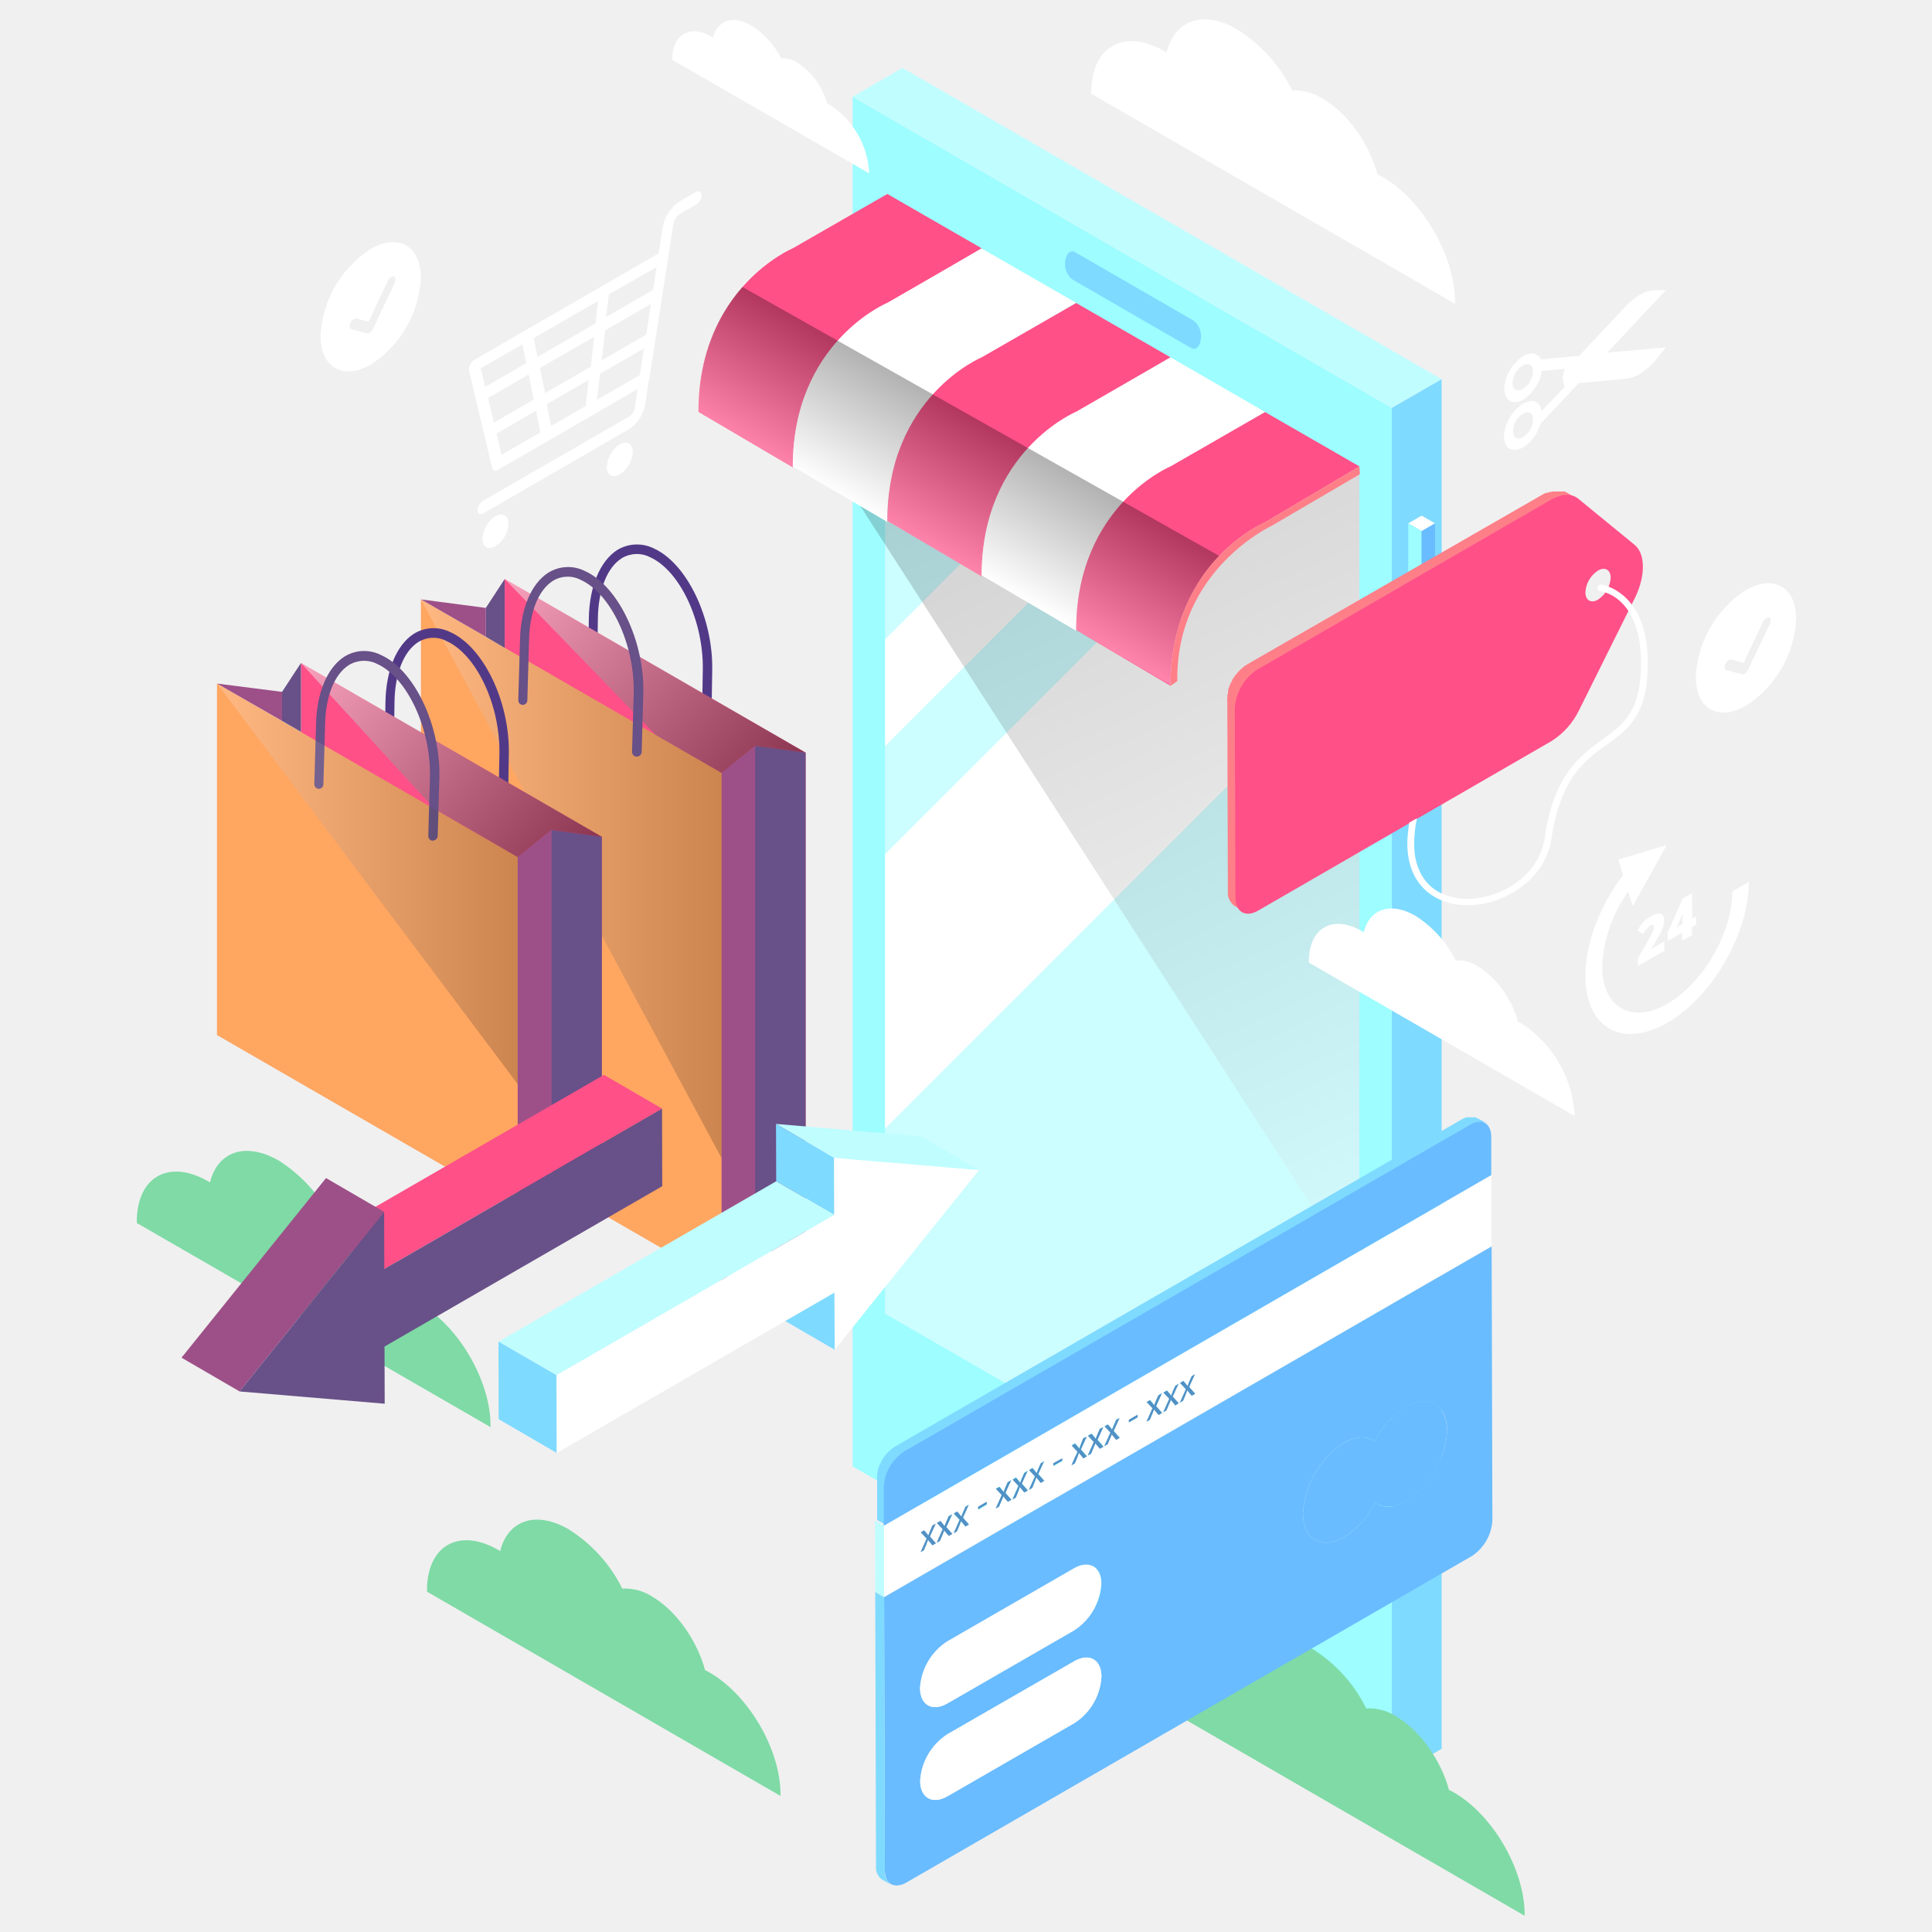
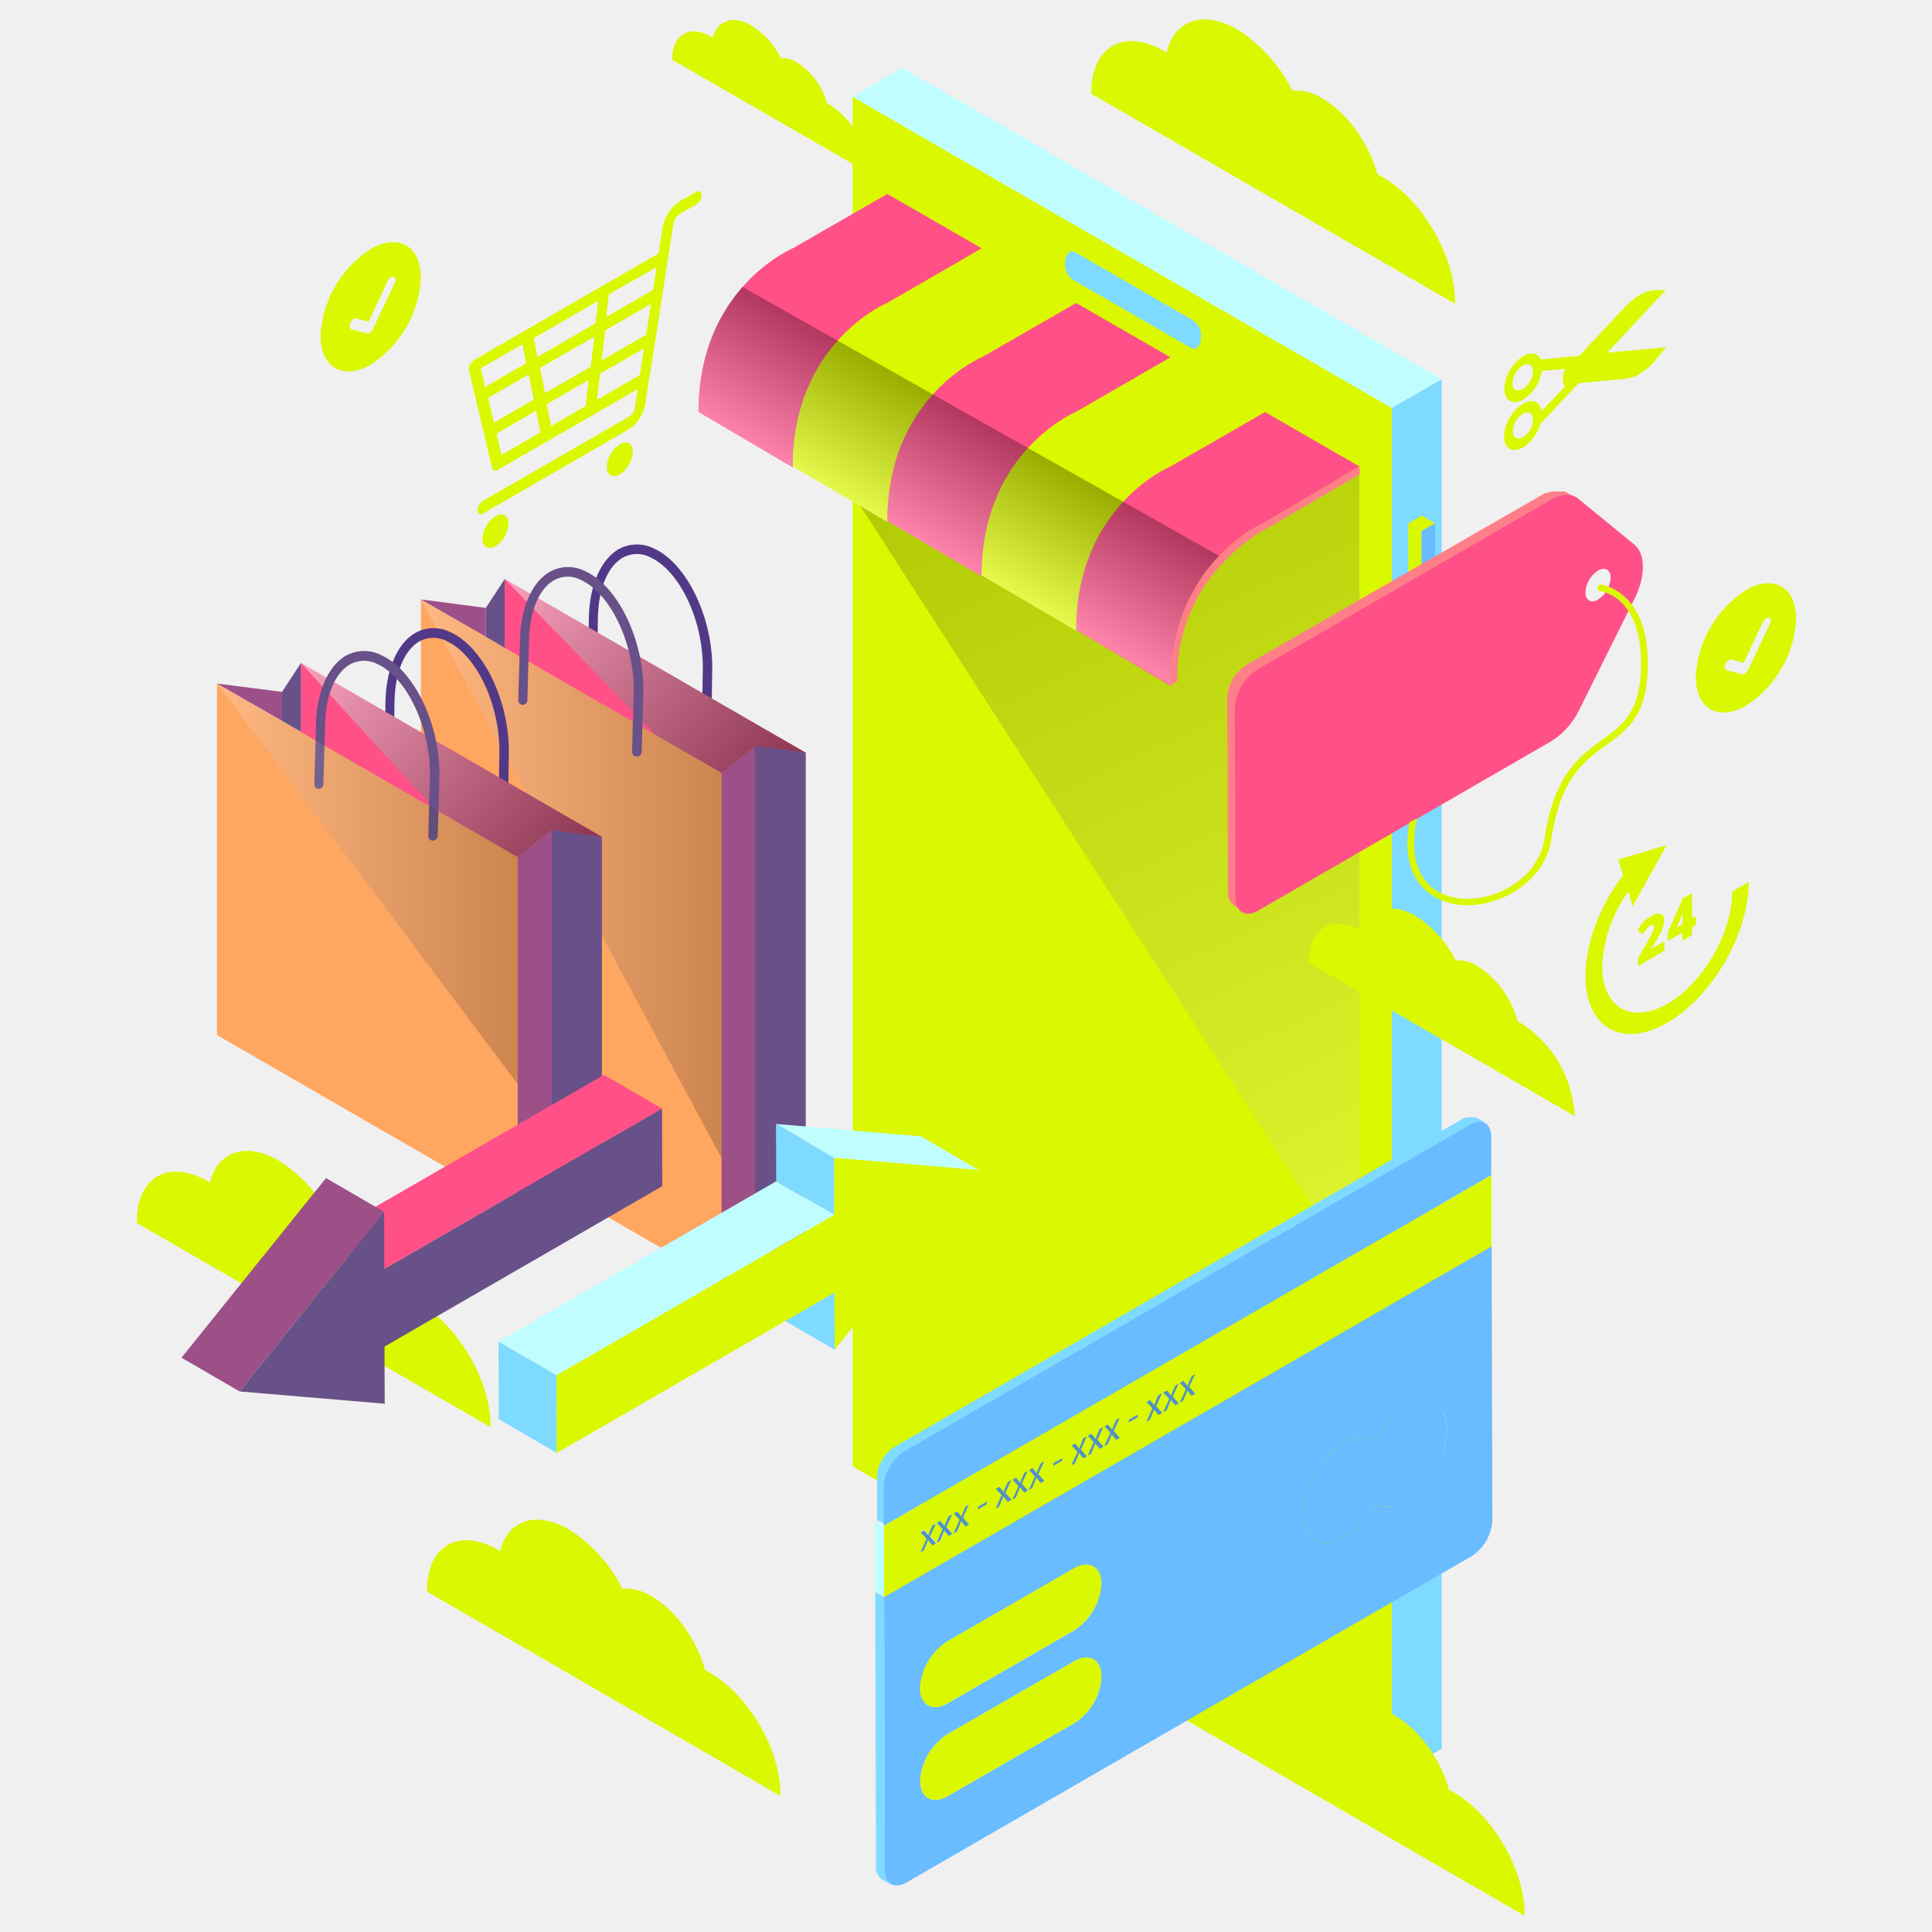
<svg xmlns="http://www.w3.org/2000/svg" xmlns:xlink="http://www.w3.org/1999/xlink" version="1.1" id="Layer_1" x="0px" y="0px" viewBox="0 0 1024 1024" style="enable-background:new 0 0 1024 1024;" xml:space="preserve">
  <style type="text/css">
- 	.st0{fill:#7FDAA6;}
- 	.st1{fill:#9DFDFF;}
- 	.st2{fill:#CCFDFF;}
- 	.st3{fill:#FFFFFF;}
+ 	.st0{fill:#DAF800;}
+ 	.st1{fill:#DAF800;}
+ 	.st2{fill:#DAF800;}
+ 	.st3{fill:#DAF800;}
	.st4{fill:#C0FDFF;}
	.st5{fill:#7FDAFF;}
	.st6{fill:#69BCFF;}
	.st7{fill:#7FC4FF;}
	.st8{opacity:0.2;fill:url(#SVGID_1_);enable-background:new    ;}
	.st9{fill:#FF5088;}
	.st10{fill:#FF7F88;}
	.st11{opacity:0.3;fill:url(#SVGID_00000155853517877392968950000016980123731847174044_);enable-background:new    ;}
	.st12{fill:#523988;}
	.st13{fill:#FFA661;}
	.st14{fill:#9D5088;}
	.st15{fill:#685088;}
	.st16{opacity:0.2;fill:url(#SVGID_00000050646225966445888110000001022493879787323787_);enable-background:new    ;}
	.st17{opacity:0.5;fill:url(#SVGID_00000005244964666313711190000003003995453252781488_);enable-background:new    ;}
	.st18{opacity:0.5;fill:url(#SVGID_00000152254645343662455110000010819329973685263776_);enable-background:new    ;}
	.st19{opacity:0.2;fill:url(#SVGID_00000057122134319566713060000003940386109186737844_);enable-background:new    ;}
	.st20{clip-path:url(#SVGID_00000132058678474382972190000003755129054664145037_);}
	.st21{fill:#CCCCCC;}
	.st22{fill:#C7C7C7;}
	.st23{fill:#C2C2C2;}
	.st24{fill:#BDBDBD;}
	.st25{fill:#B8B8B8;}
	.st26{fill:#B3B3B3;}
	.st27{fill:#ADADAD;}
	.st28{fill:#A8A8A8;}
	.st29{fill:#A3A3A3;}
	.st30{fill:#9E9E9E;}
	.st31{fill:#5AA2DB;}
	.st32{fill:#DBDBDB;}
	.st33{fill:#5191C5;}
</style>
  <g>
    <g id="OBJECTS">
      <g>
        <path class="st0" d="M147.7,615.1c12.1,7.7,22,18.5,28.3,31.4c5.5-0.3,10.9,1.1,15.5,4c13.1,7.6,24.1,23.4,28.4,39.2     c0.9,0.4,1.8,0.9,2.7,1.4c20.7,12,37.5,41,37.4,64.7c0,0.2,0,0.4,0,0.6L72.5,648.2v-0.6c0-23.8,16.9-33.4,37.6-21.6l1.2,0.7     C115.3,610.4,130.1,605,147.7,615.1z" />
        <g>
          <g>
            <polygon class="st1" points="451.9,777.2 451.9,51.3 737.7,216.2 737.7,942.1      " />
            <polygon class="st2" points="469.1,696.3 469.1,102.4 720.5,247.6 720.5,841.5      " />
            <path class="st3" d="M619,189L469.1,338.9v56.6l185.8-185.8L619,189z M691.2,230.7L469.1,452.7v145.5l251.4-251.4v-99.2       L691.2,230.7z" />
            <polygon class="st4" points="451.9,51.3 478.3,36 764.1,201 737.7,216.2      " />
            <polygon class="st5" points="764.1,201 764.1,926.9 737.7,942.1 737.7,216.2      " />
            <g>
              <polygon class="st3" points="753.5,349.4 760.6,353.6 753.5,357.7 746.4,353.6       " />
              <polygon class="st1" points="746.4,353.6 746.4,369.2 753.5,373.3 753.5,357.7       " />
              <polygon class="st6" points="760.6,353.6 760.6,369.2 753.5,373.3 753.5,357.7       " />
            </g>
            <g>
              <polygon class="st3" points="753.5,311.4 760.6,315.5 753.5,319.6 746.4,315.5       " />
              <polygon class="st1" points="746.4,315.5 746.4,351 753.5,355.1 753.5,319.6       " />
              <polygon class="st6" points="760.6,315.5 760.6,351 753.5,355.1 753.5,319.6       " />
            </g>
            <g>
              <polygon class="st3" points="753.5,273.3 760.6,277.4 753.5,281.5 746.4,277.4       " />
              <polygon class="st1" points="746.4,277.4 746.4,312.9 753.5,317 753.5,281.5       " />
              <polygon class="st6" points="760.6,277.4 760.6,312.9 753.5,317 753.5,281.5       " />
            </g>
            <g>
              <path class="st7" d="M597.5,805.8c-0.9,15.8-11.8,26.3-24.3,23.5c-12.5-2.8-21.9-18-20.9-33.7c1-15.8,11.8-26.3,24.3-23.4        C589.1,774.9,598.5,790,597.5,805.8z" />
              <path class="st3" d="M593.4,804.9c-0.8,12.9-9.7,21.6-19.9,19.1c-10.2-2.5-18-14.6-17-27.5c0.9-12.9,9.6-21.6,19.9-19.1        C586.5,779.8,594.1,792,593.4,804.9z" />
            </g>
            <g>
              <path class="st5" d="M631.2,184.4l-63-36.4c-2.8-2.4-4.2-6-3.6-9.6l0,0c0.5-4,2.7-6,5.1-4.7l63,36.4c2.8,2.4,4.2,6,3.6,9.6        l0,0C635.8,183.7,633.5,185.8,631.2,184.4z" />
              <path class="st5" d="M632.8,170.1l-63-36.4c-1.4-0.8-3.1-0.3-3.9,1c0,0.1-0.1,0.1-0.1,0.2c0.5,0,0.9,0.2,1.3,0.4l63,36.4        c2.8,2.4,4.2,6,3.6,9.6l0,0c-0.1,1.3-0.4,2.5-1.1,3.6c1.8,0,3.6-1.8,3.8-5l0,0C637.1,176.2,635.7,172.5,632.8,170.1z" />
            </g>
            <path class="st1" d="M638.7,218l-92.3-53.3c-4.2-3.1-7.1-7.8-8-12.9l-4-15.6L655,205.7l-6.7,9.6       C646.3,218.6,642.1,219.8,638.7,218z" />
          </g>
          <linearGradient id="SVGID_1_" gradientUnits="userSpaceOnUse" x1="779.304" y1="351.053" x2="547.25" y2="856.199" gradientTransform="matrix(1 0 0 -1 0 1026)">
            <stop offset="0" style="stop-color:#FFFFFF" />
            <stop offset="1" style="stop-color:#000000" />
          </linearGradient>
          <polygon class="st8" points="451.9,261.9 720.5,678.2 720.5,247.2     " />
          <g>
            <path class="st9" d="M520.3,131.6l-50,29.4c0,0-50.1,20.9-50.1,86.7l-50-29.4c0-65.8,50-86.7,50-86.7l50.1-28.8L520.3,131.6z" />
            <path class="st3" d="M570.4,160.5l-50.1,29.4c0,0-50,20.8-50,86.7l-50.1-29.4c0-65.9,50.1-86.7,50.1-86.7l50-28.8L570.4,160.5z       " />
            <path class="st9" d="M620.4,189.4l-50,29.4c0,0-50.1,20.8-50.1,86.7l-50-29.4c0-65.9,50-86.7,50-86.7l50.1-28.8L620.4,189.4z" />
            <path class="st3" d="M670.5,218.3l-50.1,29.4c0,0-50,20.9-50,86.6l-50.1-29.4c0-65.8,50.1-86.7,50.1-86.7l50-28.8L670.5,218.3z       " />
            <path class="st9" d="M720.5,247.2l-50,29.6c0,0-50.1,20.8-50.1,86.7l-50-29.6c0-65.9,50-86.7,50-86.7l50.1-28.8L720.5,247.2z" />
            <path class="st10" d="M720.5,247.2l-50,29.6c0,0-50.1,20.8-50.1,86.7l3.6-2.5c-0.8-58.9,50-82.3,50-82.3l46.8-27.4L720.5,247.2       z" />
          </g>
          <linearGradient id="SVGID_00000046299606737717916580000016671816092904848828_" gradientUnits="userSpaceOnUse" x1="488.884" y1="738.191" x2="523.735" y2="799.945" gradientTransform="matrix(1 0 0 -1 0 1026)">
            <stop offset="0" style="stop-color:#FFFFFF" />
            <stop offset="1" style="stop-color:#000000" />
          </linearGradient>
          <path style="opacity:0.3;fill:url(#SVGID_00000046299606737717916580000016671816092904848828_);enable-background:new    ;" d="      M646.1,294.6L393.5,152.1c-11.9,13.5-23.3,34.7-23.3,66.1l50,29.4c0,0,0-0.3,0-0.5l50.1,29.6v-0.5l50,29.3c0,0,0-0.3,0-0.5      l50.1,29.3v-0.5l50,29.4C620.4,329.7,633.4,307.9,646.1,294.6L646.1,294.6z" />
        </g>
        <g>
          <path class="st3" d="M328.5,235.5c3.8-2.2,6.9-0.4,6.9,4c-0.3,4.8-2.8,9.3-6.9,11.9c-3.8,2.2-6.9,0.4-6.9-4      C321.9,242.6,324.4,238.2,328.5,235.5z" />
          <g>
            <path class="st3" d="M262.6,273.6c3.8-2.2,6.9-0.4,6.9,4c-0.2,4.9-2.8,9.3-6.9,11.9c-3.8,2.2-6.9,0.4-6.9-4       C256,280.7,258.5,276.2,262.6,273.6z" />
            <path class="st3" d="M369,101.7c1.6-0.9,2.9,0,2.9,1.7c-0.1,2-1.2,3.9-2.9,5l-8.5,4.9c-1.9,1.2-3.2,3.2-3.6,5.4l-12.6,81.2       c-0.1,0.4-0.2,0.9-0.4,1.3l-1.9,13c-0.9,5.4-4,10.2-8.5,13.2l-77.5,44.8c-1.6,0.9-2.9,0-2.9-1.7c0.1-2,1.2-3.9,2.8-5l77.7-44.8       c1.6-1,2.6-2.6,2.9-4.5l1.4-10l-24.7,14.4l-23.1,13.3l-26.4,15.2c-1.4,0.8-2.5,0.4-2.8-0.9l-12.3-51.7c-0.2-1.1,0-2.2,0.5-3.1       c0.5-1,1.3-1.9,2.2-2.6l97.8-56.5l2.1-13.7c1-5.7,4.3-10.8,9.2-14L369,101.7z M313.1,194.4l1.9-15.9L286.2,195l2.7,13.3       L313.1,194.4 M342.5,177.4l2.5-16.3l-24.2,14l-1.9,15.9L342.5,177.4 M284.9,189.2l30.7-17.8l1.4-11.9l-34.1,19.7L284.9,189.2        M258.7,210.9l3.1,13.1l21.1-12.2l-2.7-13.3L258.7,210.9 M339.1,198.8l2.2-14.1L318,198.1l-1.6,13.8L339.1,198.8 M265.8,241.1       l20.6-11.9l-2.3-11.5l-20.9,12.1L265.8,241.1 M346.1,153.9l1.9-12.3L322.7,156l-1.4,12l24.6-14.2 M310.4,215.2l1.6-13.8       l-22.2,12.8l2.3,11.6L310.4,215.2 M254.8,195.2l2.3,9.9l21.8-12.6l-2-10L254.8,195.2" />
          </g>
        </g>
        <g>
          <g>
            <path class="st3" d="M896.9,486.8l2.1-1.2v4.5l-2.2,1.2v4.3l-5.2,3v-4.3l-7.7,4.5v-4.4l8-18.2l4.9-2.8L896.9,486.8z        M891.8,485.2c0-0.8,0-1.3,0-1.3l0,0c-0.3,0.9-0.6,1.9-1,2.8l-2.2,4.9l3.2-1.9v-2.6c0-0.5,0-1.2,0-2" />
            <path class="st3" d="M857.7,455.6l25.7-7.7l-18,32.4l-2.4-7.7c-8.4,11.6-13.2,25.4-13.8,39.7c0,21.8,15.6,30.7,34.6,19.7       c19-11,34.4-37.7,34.3-59.5l8.8-5.1c0,27.4-19.3,60.9-43.2,74.7s-43.3,2.7-43.4-24.7c0-17.1,7.5-37.3,20-53.6L857.7,455.6z" />
          </g>
          <path class="st3" d="M875.6,485.4c1-0.7,2.1-1.1,3.3-1.2c0.9-0.1,1.7,0.2,2.3,0.8c0.6,0.8,0.9,1.7,0.8,2.7      c0,0.9-0.1,1.7-0.3,2.6c-0.2,0.9-0.5,1.8-0.9,2.7c-0.5,1.1-1,2.2-1.6,3.2c-0.6,1.2-2.1,3.6-4.2,6.9l0,0l7.2-4.2v5l-14.1,8.1v-4      l4.7-8.2c1.4-2.4,2.2-4,2.7-4.9c0.4-0.7,0.6-1.3,0.9-2.1c0.2-0.5,0.2-1,0.3-1.5c0-0.6-0.2-0.9-0.5-1.1c-0.5-0.1-1,0-1.4,0.3      c-0.7,0.4-1.4,1-1.9,1.7c-0.8,1-1.5,1.9-2.1,3l-2.9-2.2c1-1.6,1.8-2.8,2.5-3.6c0.7-0.8,1.4-1.6,2.2-2.3      C873.6,486.5,874.6,485.9,875.6,485.4z" />
        </g>
        <path class="st3" d="M882.9,153.8l-31,33.1l31.1-2.8l-4.6,5.7c-2.6,3.4-5.9,6.3-9.5,8.5c-2.2,1.4-4.8,2.2-7.4,2.5l-24.8,2.3     l-0.7,0.7l-4.7,5.1l-14.8,15.7c-1,3.5-2.9,6.6-5.3,9.3c-1.1,1.2-2.5,2.3-3.9,3.2c-3.9,2.3-7.7,1.7-9.3-1.7     c-2.2-4.6,0.2-12.8,5.3-18.2c1.1-1.2,2.4-2.3,3.9-3.2c3.9-2.3,7.7-1.8,9.3,1.7c0.3,0.7,0.5,1.3,0.6,2.1l12.3-12.8l-0.4-0.9     c-0.9-2.3-0.9-4.9,0-7.2l0.4-1.4l-12.2,1.1c-0.1,0.9-0.4,1.9-0.6,2.8c-1.5,5.1-4.8,9.5-9.2,12.4c-1.2,0.7-2.5,1.2-3.9,1.3     c-5.1,0.5-7.5-4.9-5.4-12c1.5-5.1,4.8-9.5,9.3-12.4c1.2-0.7,2.5-1.2,3.9-1.3c2.3-0.3,4.5,1,5.4,3.1l14.8-1.4l4.8-0.4h0.6     l24.7-26.3c2.2-2.4,4.7-4.4,7.4-6c2.8-1.8,6.2-2.7,9.5-2.6L882.9,153.8z M809.3,230c2.7-2.5,3.8-6.3,2.9-9.8     c-0.9-1.9-2.9-2.1-5-0.9c-0.8,0.5-1.5,1-2.1,1.7c-2.6,2.5-3.7,6.3-2.8,9.8c0.9,1.9,2.9,2.1,5,0.9     C807.9,231.3,808.6,230.7,809.3,230 M812.1,199.5c1.2-3.8,0-6.7-2.9-6.5c-0.7,0.1-1.4,0.3-2.1,0.7c-2.4,1.6-4.2,3.9-5,6.7     c-1.2,3.8,0,6.8,2.9,6.5c0.7-0.1,1.4-0.3,2.1-0.7C809.5,204.6,811.3,202.3,812.1,199.5" />
        <path class="st3" d="M196.4,132c-15.7,10.2-25.6,27.3-26.5,46c0,16.9,12,23.7,26.7,15.2c15.7-10.2,25.5-27.2,26.5-45.9     C223,130.3,211.1,123.5,196.4,132z M209.2,150l-11.5,24.3c-0.4,0.8-1,1.6-1.8,2.1c-0.4,0.3-0.9,0.4-1.3,0.3l-8.4-2.2     c-1-0.3-1.2-1.7-0.5-3.3c0.4-0.9,1-1.6,1.8-2.1c0.4-0.3,0.9-0.3,1.3-0.3l6.6,1.7l10.1-21.6c0.4-0.9,1-1.6,1.8-2.1     c0.4-0.2,0.9-0.3,1.4-0.3C209.7,147,209.9,148.5,209.2,150L209.2,150z" />
        <path class="st3" d="M925.3,312.8c-15.7,10.2-25.6,27.3-26.5,46c0,16.9,12,23.7,26.7,15.2c15.7-10.2,25.6-27.3,26.5-46     C952,311.1,940,304.3,925.3,312.8z M938.1,330.7l-11.6,24.3c-0.4,0.8-1,1.6-1.8,2.1c-0.4,0.3-0.9,0.4-1.3,0.3l-8.4-2.2     c-1-0.3-1.2-1.8-0.5-3.3c0.4-0.9,1-1.6,1.8-2.1c0.4-0.3,0.9-0.4,1.3-0.3l6.6,1.8l10.2-21.6c0.4-0.9,1-1.6,1.8-2.1     c0.4-0.3,0.9-0.3,1.4-0.3C938.6,327.7,938.9,329.2,938.1,330.7z" />
        <g>
          <g>
            <path class="st12" d="M374,413.3L374,413.3c-1.3,0-2.4-1.1-2.4-2.4c0,0,0,0,0-0.1l0.9-55.9c0.4-25.7-12.1-52.4-28-59.6       c-4.7-2.4-10.4-2.2-15,0.6c-7.7,4.9-12.4,16.7-12.6,31.8l-0.9,55.9c0,1.3-1.1,2.4-2.4,2.4l0,0c-1.4,0-2.4-1.1-2.4-2.5       c0,0,0,0,0,0l0.9-55.9c0.3-16.7,5.9-30.1,14.9-36c5.9-3.7,13.4-4,19.6-0.9c17.4,7.9,31.3,36.7,30.9,64.2l-0.9,55.9       c0,1.4-1,2.5-2.4,2.5C374.1,413.3,374.1,413.3,374,413.3z" />
            <g>
              <polygon class="st9" points="267.5,306.9 427,398.9 427,669.1 267.5,577       " />
              <polygon class="st13" points="223.1,317.7 382.5,409.7 382.5,679.9 223.1,587.9       " />
              <polygon class="st14" points="382.5,409.7 400.2,395.3 400.2,660.3 382.5,679.9       " />
              <polygon class="st15" points="400.2,395.3 400.2,660.3 427,669.1 427,398.9       " />
              <polygon class="st14" points="223.1,317.7 257.5,322.2 257.5,337.5       " />
              <polygon class="st15" points="257.5,322.2 267.5,306.9 267.5,343.4 257.5,337.5       " />
            </g>
            <linearGradient id="SVGID_00000079464345940448066600000013355447915903271557_" gradientUnits="userSpaceOnUse" x1="223.051" y1="560.216" x2="382.453" y2="560.216" gradientTransform="matrix(1 0 0 -1 0 1026)">
              <stop offset="0" style="stop-color:#FFFFFF" />
              <stop offset="1" style="stop-color:#000000" />
            </linearGradient>
            <polygon style="opacity:0.2;fill:url(#SVGID_00000079464345940448066600000013355447915903271557_);enable-background:new    ;" points="       223.1,317.7 382.5,613.9 382.5,409.7      " />
            <linearGradient id="SVGID_00000038407433569855146510000011507473913412591526_" gradientUnits="userSpaceOnUse" x1="267.467" y1="735.027" x2="429.063" y2="595.693" gradientTransform="matrix(1 0 0 -1 0 1026)">
              <stop offset="0" style="stop-color:#FFFFFF" />
              <stop offset="1" style="stop-color:#000000" />
            </linearGradient>
            <polygon style="opacity:0.5;fill:url(#SVGID_00000038407433569855146510000011507473913412591526_);enable-background:new    ;" points="       267.5,306.9 347.4,389.5 382.5,409.7 400.2,395.3 427,398.9      " />
            <path class="st15" d="M337.4,401L337.4,401c-1.4,0-2.4-1.1-2.4-2.5c0,0,0,0,0,0l0.9-31.5c0.4-25.7-12.2-52.4-28-59.6       c-4.7-2.5-10.4-2.3-14.9,0.5c-7.7,4.9-12.4,16.8-12.6,31.8l-0.9,31.5c0,1.3-1.1,2.4-2.4,2.4l0,0c-1.4,0-2.4-1.1-2.4-2.5       c0,0,0,0,0,0l0.9-31.5c0.3-16.7,5.8-30.1,14.9-36c5.9-3.7,13.3-4.1,19.6-0.9c17.5,7.9,31.3,36.7,30.9,64.2l-0.9,31.5       c0,1.4-1,2.5-2.4,2.6C337.5,401,337.4,401,337.4,401z" />
          </g>
          <g>
            <path class="st12" d="M266,457.8L266,457.8c-1.3,0-2.4-1.1-2.4-2.5l1.1-55.9c0.4-25.7-12.1-52.4-28-59.6       c-4.7-2.5-10.4-2.3-15,0.5c-7.7,4.9-12.4,16.7-12.6,31.8l-0.9,55.9c0,1.3-1.1,2.4-2.4,2.4l0,0c-1.3,0-2.4-1.1-2.4-2.4       c0,0,0,0,0-0.1l0.9-55.9c0.3-16.7,5.9-30.1,14.9-36c5.9-3.7,13.3-4.1,19.6-0.9c17.5,7.9,31.3,36.7,30.9,64.2l-0.9,55.9       c0,1.4-1,2.5-2.4,2.6C266.2,457.8,266.1,457.8,266,457.8z" />
            <g>
              <polygon class="st9" points="159.5,351.4 319,443.5 319,629.8 159.5,537.7       " />
              <polygon class="st13" points="115,362.3 274.4,454.3 274.4,640.6 115,548.6       " />
              <polygon class="st14" points="274.4,454.3 292.2,439.9 292.2,621 274.4,640.6       " />
              <polygon class="st15" points="292.2,439.9 292.2,621 319,629.8 319,443.5       " />
              <polygon class="st14" points="115,362.3 149.5,366.7 149.5,382.1       " />
              <polygon class="st15" points="149.5,366.7 159.5,351.4 159.5,387.9 149.5,382.1       " />
              <linearGradient id="SVGID_00000072256231739854927280000002278584142022764715_" gradientUnits="userSpaceOnUse" x1="158.822" y1="689.721" x2="320.383" y2="550.387" gradientTransform="matrix(1 0 0 -1 0 1026)">
                <stop offset="0" style="stop-color:#FFFFFF" />
                <stop offset="1" style="stop-color:#000000" />
              </linearGradient>
              <polygon style="opacity:0.5;fill:url(#SVGID_00000072256231739854927280000002278584142022764715_);enable-background:new    ;" points="        159.5,351.4 230.1,428.6 274.4,454.3 292.2,439.9 319,443.5       " />
            </g>
            <path class="st15" d="M229.4,445.6L229.4,445.6c-1.3,0-2.4-1.1-2.4-2.5l0.9-31.5c0.4-25.7-12.1-52.5-28-59.7       c-4.7-2.4-10.4-2.2-15,0.6c-7.7,4.9-12.4,16.7-12.6,31.8l-0.9,31.4c0,1.3-1.1,2.4-2.4,2.4l0,0c-1.3,0-2.4-1.1-2.4-2.4       c0,0,0,0,0-0.1l0.9-31.5c0.3-16.7,5.9-30.1,14.9-36c5.9-3.7,13.3-4.1,19.6-0.9c17.5,7.9,31.3,36.7,30.9,64.2l-0.9,31.5       c0,1.4-1,2.5-2.4,2.6C229.5,445.6,229.4,445.6,229.4,445.6z" />
            <linearGradient id="SVGID_00000023275949054242308100000017907199632442455451_" gradientUnits="userSpaceOnUse" x1="115.044" y1="557.59" x2="274.447" y2="557.59" gradientTransform="matrix(1 0 0 -1 0 1026)">
              <stop offset="0" style="stop-color:#FFFFFF" />
              <stop offset="1" style="stop-color:#000000" />
            </linearGradient>
            <polygon style="opacity:0.2;fill:url(#SVGID_00000023275949054242308100000017907199632442455451_);enable-background:new    ;" points="       115,362.3 274.4,574.6 274.4,454.3      " />
          </g>
        </g>
        <g>
          <polygon class="st9" points="350.9,587.6 320.1,569.7 172.9,654.7 203.7,672.6     " />
          <polygon class="st14" points="203.6,642.3 172.8,624.4 96.2,719.6 127,737.5     " />
          <polygon class="st15" points="203.6,642.3 127,737.5 203.9,744 203.8,713.7 351,628.7 350.9,587.6 203.7,672.6     " />
        </g>
        <g>
          <polygon class="st5" points="442.4,715.4 411.6,697.5 411.5,667.2 442.3,685.1     " />
          <polygon class="st4" points="442.1,613.7 411.3,595.7 488.2,602.3 518.9,620.2     " />
          <polygon class="st5" points="442.2,643.9 411.4,626.1 411.3,595.7 442.1,613.7     " />
          <polygon class="st4" points="295,728.9 264.2,711.1 411.4,626.1 442.2,643.9     " />
          <polygon class="st5" points="295.1,770.1 264.3,752.2 264.2,711.1 295,728.9     " />
          <polygon class="st3" points="442.1,613.7 518.9,620.2 442.4,715.4 442.3,685.1 295.1,770.1 295,728.9 442.2,643.9     " />
        </g>
        <path class="st3" d="M655.8,15.6c12.5,7.9,22.6,19.1,29.1,32.4c5.6-0.3,11.2,1.1,16,4.2c13.4,7.7,24.8,24.1,29.2,40.2     c0.9,0.5,1.8,0.9,2.7,1.4c21.3,12.3,38.5,42.1,38.4,66.6c0,0,0,0.4,0,0.6L578.4,49.7v-0.6c0-24.5,17.4-34.3,38.7-22     c0.4,0.2,0.8,0.5,1.2,0.8C622.5,10.6,637.7,5.1,655.8,15.6z" />
        <path class="st3" d="M398.2,13.5c6.8,4.2,12.2,10.3,15.8,17.4c3-0.2,6.1,0.6,8.6,2.3c7.7,5,13.4,12.7,15.8,21.6l1.5,0.8     c12.3,8,20,21.4,20.8,36c0,0,0,0.2,0,0.3L356.3,31.7v-0.3c0-13.2,9.4-18.6,20.9-11.9l0.6,0.4C380.3,10.8,388.5,7.8,398.2,13.5z" />
        <path class="st3" d="M750.2,485.4c9.1,5.8,16.5,13.9,21.3,23.6c4.1-0.2,8.2,0.8,11.7,3.1c10.5,6.8,18.1,17.3,21.3,29.4     c0.7,0.3,1.3,0.6,2,1c16.6,10.8,27,28.9,28.1,48.6c0,0,0,0.3,0,0.4l-140.9-81.3v-0.5c0-18,12.7-25.2,28.3-16.1l0.8,0.5     C725.9,481.8,737,477.7,750.2,485.4z" />
        <g>
          <path class="st10" d="M824.9,263.5l1.3-0.5l0.8-0.2h0.8h1h0.6h1.5c0.5,0,0.9,0.1,1.4,0.2h0.3l1.1,0.3h0.3l1.3,0.6l-5-2.9l0,0      l-0.9-0.5h-0.2h-0.3h-0.5h-0.6h-0.4h-1.1h-0.5c-0.2,0-0.5,0-0.7,0h-1h-0.4c-0.2,0-0.4,0-0.5,0l-0.8,0.2h-0.4h-0.4l-1.4,0.5h-0.4      h-0.3c-0.8,0.3-1.6,0.7-2.4,1.2l-155.5,89.4c-0.8,0.4-1.6,1-2.3,1.5l-0.7,0.6c-0.4,0.3-0.7,0.6-1.1,0.9l-0.4,0.5l-0.4,0.4      l-0.5,0.5c-0.4,0.4-0.7,0.8-1,1.2c-0.1,0.1-0.2,0.3-0.3,0.4l-0.2,0.2l-0.3,0.4l-0.7,1l-0.6,1v0.2c0,0.3-0.3,0.6-0.5,0.9l-0.5,1      l-0.4,1l0,0c0,0.4-0.3,0.7-0.4,1.1l-0.4,1.2c0,0.2,0,0.4,0,0.6v0.3v0.4c0,0.5-0.3,0.9-0.4,1.4c0,0.3,0,0.6,0,0.8      c0,0.1,0,0.3,0,0.4c0,0.1,0,0.3,0,0.4c-0.1,0.8-0.1,1.6,0,2.3l0.3,100c-0.3,3,1.1,6,3.6,7.8l5,2.9c-2.5-1.8-3.9-4.7-3.6-7.8      l-0.3-100c0-0.9,0.1-1.9,0.2-2.8v-0.4c0.1-0.9,0.3-1.8,0.6-2.7v-0.2c0.3-1,0.6-1.9,1-2.9l0,0c0.4-1,0.9-1.9,1.4-2.8l0,0      c0.5-0.9,1.1-1.7,1.7-2.6l0.2-0.3c0.5-0.7,1.1-1.4,1.8-2.1l0.4-0.4l1.5-1.4l0.7-0.6c0.7-0.6,1.5-1.1,2.3-1.6l155.4-89.9      c0.8-0.5,1.6-0.8,2.4-1.2L824.9,263.5z" />
          <path class="st9" d="M866.4,288.8l-29.8-24.4c-3.6-3-9-2.8-14.7,0.5l-155.4,89.9c-7.1,4.6-11.6,12.4-12,20.9l0.3,100      c0,7.7,5.4,10.8,12.1,6.9l155.4-89.8c6.4-4,11.5-9.8,14.8-16.7l29.7-59.7C872.2,305,872.1,293.5,866.4,288.8z M847,317.8      c-3.6,2.2-6.7,0.4-6.7-3.8c0.2-4.7,2.7-9,6.7-11.6c3.6-2.1,6.7-0.4,6.7,3.8C853.4,311,850.9,315.2,847,317.8L847,317.8z" />
          <path class="st3" d="M848.7,309.8c-1-0.1-1.9,0.6-2,1.6s0.6,1.9,1.6,2c1,0,24.3,3.6,21.2,45.3c-1.5,19.7-10.2,26-20.2,33.3      c-12,8.7-25.7,18.6-30.6,52.2c-3.1,21.2-26,33.9-44.7,32c-16.3-1.7-25.4-13.5-24.4-31.7c0.2-3.6,0.6-7.2,1.4-10.8l-4.1,2.3      c-0.4,2.7-0.7,5.5-0.9,8.2c-1.3,23.9,13.5,34,27.7,35.4c1.3,0.1,2.7,0.2,4,0.2c19.4,0,41.4-13.6,44.6-35.2      c4.7-32.2,17.7-41.6,29.2-49.8c10.4-7.5,20.1-14.6,21.6-36C876.5,313.7,849,309.9,848.7,309.8z" />
        </g>
        <path class="st0" d="M695.8,874.1c12.2,7.7,22,18.5,28.3,31.4c5.5-0.3,10.9,1.1,15.5,4c13.1,7.6,24.1,23.4,28.4,39.2     c0.9,0.4,1.8,0.9,2.7,1.4c20.7,12,37.4,41,37.4,64.7c0,0.2,0,0.4,0,0.6L620.8,907.1c0-0.2,0-0.4,0-0.6     c0-23.8,16.9-33.4,37.7-21.6l1.1,0.7C663.5,869.3,678.3,863.9,695.8,874.1z" />
        <path class="st0" d="M301.5,810.6c12.1,7.7,22,18.5,28.3,31.4c5.5-0.3,10.9,1.1,15.5,4c13.1,7.6,24.1,23.4,28.4,39.2     c0.9,0.4,1.8,0.9,2.6,1.4c20.7,12,37.5,41,37.4,64.7c0,0.2,0,0.4,0,0.6L226.3,843.6c0-0.2,0-0.4,0-0.6     c0-23.8,16.9-33.4,37.6-21.6l1.2,0.7C269.1,805.9,283.9,800.4,301.5,810.6z" />
        <g>
          <path class="st6" d="M745.2,745.7c12-6.9,21.6-1.4,21.8,12.4c-0.8,15.2-8.8,29.2-21.6,37.5c-6.6,3.8-12.5,3.8-16.5,0.8      c-3.7,7.5-9.4,13.8-16.5,18.3c-12,6.9-21.8,1.4-21.8-12.4c0.8-15.2,8.8-29.2,21.6-37.5c6.6-3.8,12.5-3.8,16.5-0.8      C732.4,756.5,738.1,750.2,745.2,745.7z" />
          <g>
            <g>
              <defs>
                <path id="SVGID_00000143589938802953555920000010815519983736078508_" d="M574.8,827.5l4.7,2.7c-3.3-1.6-7.2-1.2-10.1,1         l-4.7-2.7C567.6,826.3,571.5,825.9,574.8,827.5z" />
              </defs>
              <clipPath id="SVGID_00000019639290211726736870000001600155774413850534_">
                <use xlink:href="#SVGID_00000143589938802953555920000010815519983736078508_" style="overflow:visible;" />
              </clipPath>
              <g style="clip-path:url(#SVGID_00000019639290211726736870000001600155774413850534_);">
                <path class="st21" d="M569.3,831.2l-4.7-2.7c0.6-0.4,1.3-0.7,2-1l4.7,2.7C570.6,830.5,570,830.8,569.3,831.2" />
                <path class="st22" d="M571.3,830.2l-4.7-2.7c0.5-0.2,1.1-0.4,1.7-0.6l4.7,2.7L571.3,830.2" />
                <path class="st23" d="M573,829.6l-4.7-2.7l1.2-0.3l4.7,2.7L573,829.6" />
                <path class="st24" d="M574.3,829.3l-4.7-2.7h1.1l4.7,2.7H574.3" />
                <path class="st25" d="M575.3,829.2l-4.7-2.7h0.9l4.7,2.7L575.3,829.2" />
                <path class="st26" d="M576.3,829.2l-4.7-2.7h0.9l4.7,2.7L576.3,829.2" />
                <path class="st27" d="M577.1,829.3l-4.7-2.7c0.3,0.1,0.6,0.1,0.8,0.2l4.7,2.7L577.1,829.3" />
                <path class="st28" d="M577.9,829.5l-4.7-2.7l0.8,0.3l4.7,2.7L577.9,829.5" />
                <path class="st29" d="M578.7,829.8l-4.7-2.7l0.7,0.4l4.7,2.7L578.7,829.8" />
                <path class="st30" d="M579.4,830.1l-4.7-2.7l0,0L579.4,830.1L579.4,830.1" />
              </g>
            </g>
          </g>
          <polygon class="st31" points="468.6,846.6 463.9,843.8 785.9,657.9 790.6,660.7     " />
          <path class="st3" d="M468.5,808.7l322-185.9v37.9l-322,185.9L468.5,808.7z M622.9,744.9l1.9-1.1l-3.2-3.6l3.1-6.9l-1.8,1      l-1.3,2.9l-0.9,2.3l0,0c-0.3-0.4-0.6-0.8-0.9-1.2l-1.3-1.5l-1.9,1l3.1,3.3l-3.2,7.2l1.8-1l1.3-3.2c0.4-0.8,0.7-1.5,1-2.4l0,0      c0.3,0.4,0.6,0.9,1,1.3l1.3,1.6 M503,814.1l1.9-1.1l-3.2-3.6l3.1-6.8l-1.8,1l-1.3,3c-0.3,0.7-0.6,1.4-0.9,2.3l0,0l-0.9-1.2      l-1.3-1.5l-1.9,1.1l3.1,3.3l-3.2,7.2l1.8-1l1.3-3.1c0.3-0.8,0.6-1.6,1-2.4l0,0c0.3,0.4,0.6,0.9,1,1.3L503,814.1 M551.7,785.9      l1.9-1.1l-3.2-3.6l3.1-6.8l-1.8,1l-1.3,2.9c-0.3,0.8-0.6,1.5-0.9,2.3l0,0c-0.3-0.4-0.6-0.8-0.9-1.2l-1.3-1.5l-1.8,1.1l3.1,3.3      l-3.2,7.2l1.8-1.1l1.3-3.1c0.3-0.8,0.6-1.5,0.9-2.4l0,0c0.3,0.4,0.6,0.9,1,1.3L551.7,785.9 M574.2,772.8l1.9-1.1l-3.2-3.6      l3.1-6.8l-1.8,1l-1.3,2.9c-0.3,0.8-0.6,1.4-0.9,2.3l0,0c-0.3-0.4-0.6-0.8-0.9-1.2l-1.3-1.5l-1.8,1.1l3.1,3.3l-3.2,7.2l1.8-1.1      l1.3-3.1c0.3-0.8,0.6-1.5,0.9-2.4l0,0c0.3,0.4,0.6,0.8,1,1.2l1.3,1.6 M583,767.6l1.9-1.1l-3.2-3.6l3.1-6.8l-1.8,1l-1.3,3      l-0.9,2.3l0,0c-0.3-0.4-0.6-0.8-0.9-1.2l-1.3-1.5l-1.9,1.1l3.1,3.3l-3.2,7.2l1.8-1l1.3-3.1l1-2.4l0,0c0.3,0.4,0.6,0.9,1,1.3      L583,767.6 M494.3,818.7l1.9-1.1l-3.2-3.6l3.1-6.8l-1.8,1l-1.3,3c-0.3,0.8-0.6,1.4-0.9,2.3l0,0c-0.3-0.4-0.6-0.8-0.9-1.2      l-1.3-1.5l-1.8,1.1l3.1,3.3l-3.2,7.2l1.8-1l1.3-3.1c0.3-0.8,0.6-1.5,0.9-2.4l0,0c0.3,0.5,0.6,0.9,1,1.3L494.3,818.7       M631.6,739.9l1.9-1.1l-3.2-3.6l3.1-6.9l-1.8,1l-1.3,2.9c-0.3,0.8-0.6,1.5-0.9,2.3l0,0c-0.3-0.4-0.6-0.8-0.9-1.2l-1.3-1.5      l-1.8,1.1l3.1,3.3l-3.2,7.2l1.8-1l1.3-3.2c0.3-0.8,0.6-1.5,0.9-2.4l0,0c0.3,0.4,0.6,0.9,1,1.3l1.3,1.6 M614.1,749.9l1.9-1.1      l-3.2-3.6l3.1-6.9l-1.8,1l-1.3,3l-0.9,2.2l0,0c-0.3-0.4-0.6-0.8-0.9-1.2l-1.3-1.5l-1.8,1l3.1,3.3l-3.2,7.2l1.8-1l1.3-3.1      c0.4-0.8,0.7-1.6,1-2.4l0,0c0.3,0.4,0.6,0.9,1,1.3L614.1,749.9 M534.2,795.9l1.9-1.1l-3.2-3.6l3.1-6.8l-1.8,1l-1.3,2.9l-0.9,2.3      l0,0c-0.3-0.4-0.6-0.8-0.9-1.2l-1.3-1.5l-1.9,1l3.1,3.3l-3.2,7.2l1.8-1l1.3-3.1c0.4-0.8,0.7-1.6,1-2.4l0,0      c0.3,0.4,0.6,0.9,1,1.3L534.2,795.9 M542.9,790.9l1.9-1.1l-3.2-3.6l3.1-6.8l-1.8,1l-1.3,2.9l-0.9,2.3l0,0      c-0.3-0.4-0.6-0.8-0.9-1.2l-1.3-1.5l-1.8,1l3.1,3.3l-3.2,7.2l1.8-1l1.3-3.2c0.4-0.8,0.6-1.5,1-2.4l0,0c0.3,0.4,0.6,0.9,1,1.3      L542.9,790.9 M591.6,762.7l1.9-1.1l-3.2-3.6l3.1-6.8l-1.8,1l-1.3,3c-0.3,0.7-0.6,1.4-0.9,2.2l0,0c-0.3-0.4-0.6-0.8-0.9-1.2      l-1.3-1.5l-1.8,1.1l3.1,3.3l-3.2,7.2l1.8-1l1.3-3.1l1-2.4l0,0c0.3,0.4,0.6,0.9,1,1.3l1.3,1.6 M511.7,809.1l1.9-1.1l-3.2-3.6      l3.1-6.8l-1.8,1l-1.3,3c-0.3,0.7-0.6,1.4-0.9,2.3l0,0c-0.3-0.4-0.6-0.8-0.9-1.2l-1.3-1.5l-1.8,1.1l3.1,3.3l-3.2,7.2l1.8-1      l1.3-3.1c0.3-0.8,0.6-1.6,0.9-2.4l0,0c0.3,0.4,0.6,0.9,1,1.3L511.7,809.1 M563,774.3v-1.2l-4.7,2.7v1.4l4.7-2.7 M523.1,797.6      v-1.4l-4.6,2.7v1.4L523.1,797.6 M603,751.4V750l-4.6,2.7v1.4L603,751.4" />
          <polygon class="st32" points="502.1,870 497.4,867.3 564.7,828.5 569.3,831.2     " />
          <path class="st6" d="M469,991.6l-0.4-145l322-185.9l0.4,145c-0.4,7.7-4.4,14.7-10.8,19l-300,173.2      C474,1001.3,469,998.5,469,991.6z M712.2,764.8c-12.8,8.3-20.8,22.3-21.6,37.5c0,13.8,9.8,19.3,21.8,12.4      c7.1-4.5,12.8-10.8,16.5-18.3c4,3.1,9.9,3.1,16.5-0.8c12.8-8.3,20.8-22.3,21.6-37.5c0-13.8-9.8-19.3-21.8-12.4      c-7.1,4.5-12.8,10.8-16.5,18.3C724.7,760.9,718.8,761,712.2,764.8 M502.1,870c-8.4,5.5-13.8,14.6-14.4,24.7      c0,9,6.5,12.7,14.4,8.2l67.3-38.8c8.4-5.5,13.8-14.6,14.4-24.7c0-9-6.5-12.7-14.4-8.2L502.1,870 M502.1,919.2      c-8.4,5.5-13.8,14.6-14.4,24.7c0,9,6.5,12.7,14.4,8.2l67.3-38.8c8.5-5.4,13.8-14.6,14.4-24.6c0-9-6.4-12.7-14.4-8.2L502.1,919.2      " />
          <path class="st5" d="M469,991.6l-0.4-145l-4.7-2.7l0.4,145.1c-0.3,2.8,0.9,5.6,3.2,7.2l4.7,2.7      C469.9,997.2,468.6,994.4,469,991.6z" />
          <polygon class="st4" points="468.6,846.6 463.9,843.8 463.8,805.9 468.5,808.7     " />
          <path class="st5" d="M782.6,592.5L782.6,592.5l-0.5-0.3l0,0h-0.2h-0.3h-0.3H781h-0.6h-1.5h-0.3H778h-0.3h-0.3l-0.8,0.3h-0.3l0,0      l-1.4,0.7l-300,173.2c-0.7,0.4-1.4,0.9-2.1,1.4l-0.6,0.5l-1,0.9l-0.4,0.4l-0.4,0.4l-0.4,0.4l-0.9,1.1l-0.3,0.4l0,0      c-0.1,0.1-0.2,0.3-0.3,0.4l-0.6,0.9l-0.6,0.9v0.2l-0.4,0.8c-0.2,0.3-0.3,0.6-0.5,0.9c-0.1,0.3-0.3,0.6-0.4,0.9l0,0l0,0      c0,0.3-0.3,0.6-0.4,1c-0.1,0.3-0.3,0.7-0.4,1s0,0.3,0,0.5v0.2v0.4c0,0.4-0.2,0.8-0.3,1.3c0,0.3,0,0.5,0,0.8c0,0,0,0.3,0,0.4      c0,0.1,0,0.2,0,0.4c-0.1,0.7-0.1,1.4,0,2.2v20.5l4.7,2.7v-20.5c0-0.8,0.1-1.7,0.2-2.5c0-0.1,0-0.3,0-0.4      c0.1-0.8,0.3-1.6,0.5-2.4v-0.2c0.3-0.9,0.6-1.8,1-2.6l0,0c0.4-0.9,0.8-1.7,1.3-2.6l0,0c0.5-0.8,1-1.6,1.5-2.3v-0.2      c0.5-0.7,1-1.3,1.6-1.9l0.4-0.4c0.4-0.5,0.9-0.9,1.4-1.3l0.6-0.6c0.7-0.5,1.4-1,2.1-1.4l300-173.2c0.4-0.3,0.9-0.5,1.4-0.7      l0.4-0.2l0.8-0.3h0.5h0.5h0.6h1.2h0.8h0.2l0.6,0.2h0.2c0.3,0.1,0.5,0.2,0.7,0.4L782.6,592.5z" />
          <path class="st6" d="M779.4,596c6-3.6,10.8-0.7,11,6.3v20.5l-322,185.9v-20.5c0.4-7.7,4.5-14.8,11-19L779.4,596z" />
          <path class="st3" d="M569.3,831.2c7.9-4.5,14.4-0.9,14.4,8.2c-0.6,10-5.9,19.2-14.4,24.7l-67.3,38.8c-7.8,4.5-14.4,0.9-14.4-8.2      c0.6-10,5.9-19.2,14.4-24.7L569.3,831.2z" />
          <path class="st3" d="M569.5,880.4l-67.4,38.8c-8.4,5.5-13.8,14.6-14.4,24.7c0,9,6.5,12.7,14.4,8.2l67.3-38.8      c8.5-5.4,13.8-14.6,14.4-24.6C583.8,879.6,577.4,875.9,569.5,880.4z" />
          <path class="st33" d="M576,761.5l-3.1,6.8l3.2,3.6l-1.9,1.1l-1.3-1.6c-0.4-0.4-0.7-0.8-1-1.3l0,0c-0.3,0.8-0.6,1.5-0.9,2.4      l-1.3,3.1l-1.8,1.1l3.2-7.2l-3.1-3.3l1.8-1.1l1.3,1.5c0.4,0.4,0.7,0.8,0.9,1.2l0,0c0.3-0.8,0.6-1.5,0.9-2.3l1.2-3.2L576,761.5z" />
          <path class="st33" d="M536,784.5l-3.1,6.8l3.2,3.6l-1.9,1.1l-1.4-1.6c-0.4-0.4-0.6-0.8-1-1.3l0,0c-0.3,0.8-0.6,1.6-1,2.4      l-1.3,3.1l-1.8,1l3.2-7.2l-3.1-3.3l1.9-1l1.3,1.5c0.3,0.4,0.7,0.8,0.9,1.2l0,0l0.9-2.3l1.3-2.9L536,784.5z" />
          <path class="st33" d="M544.7,779.6l-3.1,6.8l3.2,3.6l-1.9,1.1l-1.3-1.6c-0.4-0.4-0.6-0.8-1-1.3l0,0c-0.3,0.8-0.6,1.6-0.9,2.4      l-1.3,3.2l-1.8,1l3.2-7.2l-3.1-3.3l1.8-1.1l1.3,1.5c0.3,0.4,0.6,0.8,0.9,1.2l0,0l0.9-2.3l1.3-2.9L544.7,779.6z" />
          <path class="st33" d="M553.4,774.5l-3.1,6.8l3.2,3.6l-1.9,1.1l-1.3-1.6c-0.4-0.4-0.7-0.8-1-1.3l0,0c-0.3,0.8-0.6,1.6-0.9,2.4      l-1.3,3.2l-1.8,1l3.2-7.2l-3.1-3.3l1.8-1.1l1.3,1.5c0.3,0.4,0.7,0.8,0.9,1.2l0,0c0.3-0.8,0.6-1.5,0.9-2.3l1.3-2.9L553.4,774.5z" />
          <path class="st33" d="M504.7,802.6l-3.1,6.8l3.2,3.6l-1.9,1.1l-1.4-1.6c-0.4-0.4-0.7-0.8-1-1.3l0,0c-0.3,0.8-0.6,1.5-1,2.4      l-1.3,3.1l-1.8,1l3.2-7.2l-3.1-3.3l1.9-1.1l1.3,1.5l0.9,1.2l0,0c0.3-0.8,0.6-1.5,0.9-2.2l1.3-3L504.7,802.6z" />
          <path class="st33" d="M633.4,728.3l-3.1,6.8l3.2,3.6l-1.9,1.1l-1.3-1.6c-0.4-0.4-0.7-0.8-1-1.3l0,0c-0.3,0.8-0.6,1.6-0.9,2.4      l-1.3,3.1l-1.8,1.1l3.2-7.2l-3.1-3.3l1.8-1.1l1.3,1.5c0.3,0.4,0.6,0.8,0.9,1.2l0,0c0.3-0.8,0.6-1.5,0.9-2.3l1.3-2.9L633.4,728.3      z" />
          <path class="st33" d="M624.7,733.4l-3.1,6.8l3.2,3.6l-1.9,1.1l-1.3-1.6c-0.4-0.4-0.6-0.8-1-1.3l0,0c-0.3,0.8-0.6,1.6-1,2.4      l-1.3,3.1l-1.8,1.1l3.2-7.2l-3.1-3.3l1.9-1.1l1.3,1.5c0.3,0.4,0.7,0.8,0.9,1.2l0,0l0.9-2.3l1.3-2.9L624.7,733.4z" />
          <path class="st33" d="M615.9,738.4l-3.1,6.9l3.2,3.6l-1.9,1.1l-1.4-1.6c-0.4-0.4-0.6-0.8-1-1.3l0,0c-0.3,0.8-0.6,1.5-1,2.4      l-1.3,3.1l-1.8,1l3.2-7.2l-3.1-3.3l1.8-1l1.3,1.5c0.3,0.4,0.7,0.8,0.9,1.2l0,0l0.9-2.3l1.3-2.9L615.9,738.4z" />
          <polygon class="st33" points="602.9,749.8 603,751.2 598.3,753.9 598.3,752.5     " />
          <path class="st33" d="M593.4,751.6l-3.1,6.9l3.2,3.6l-1.9,1.1l-1.3-1.6c-0.4-0.4-0.7-0.8-1-1.3l0,0l-0.9,2.1l-1.3,3.1l-1.8,1      l3.2-7.2l-3.1-3.3l1.8-1l1.3,1.5c0.3,0.4,0.6,0.8,0.9,1.2l0,0c0.3-0.8,0.6-1.5,0.9-2.2l1.3-3L593.4,751.6z" />
          <path class="st33" d="M584.8,756.4l-3.1,6.8l3.2,3.6l-1.9,1.1l-1.4-1.6c-0.4-0.4-0.7-0.8-1-1.3l0,0l-1,2.4l-1.3,3.1l-1.8,1      l3.2-7.2l-3.1-3.3l1.9-1.1l1.3,1.5l0.9,1.2l0,0l0.9-2.3l1.3-3L584.8,756.4z" />
          <polygon class="st33" points="563,772.9 563,774.2 558.3,776.9 558.3,775.5     " />
          <polygon class="st33" points="523,795.9 523,797.3 518.4,800 518.4,798.6     " />
          <path class="st33" d="M513.5,797.5l-3.1,6.9l3.2,3.6l-1.9,1.1l-1.3-1.6c-0.4-0.4-0.7-0.8-1-1.3l0,0c-0.3,0.8-0.6,1.5-0.9,2.4      l-1.3,3.1l-1.8,1l3.2-7.2l-3.1-3.3l1.8-1.1l1.3,1.5c0.3,0.4,0.7,0.8,0.9,1.2l0,0c0.3-0.8,0.6-1.5,0.9-2.2l1.3-3L513.5,797.5z" />
          <path class="st33" d="M496,807.6l-3.1,6.8l3.2,3.6l-1.9,1.1l-1.3-1.6c-0.4-0.4-0.7-0.8-1-1.3l0,0c-0.3,0.8-0.6,1.5-0.9,2.4      l-1.3,3.1l-1.8,1l3.2-7.2l-3.1-3.3l1.8-1.1l1.3,1.5c0.3,0.4,0.6,0.8,0.9,1.2l0,0c0.3-0.8,0.6-1.5,0.9-2.3l1.3-3L496,807.6z" />
        </g>
      </g>
    </g>
  </g>
</svg>
